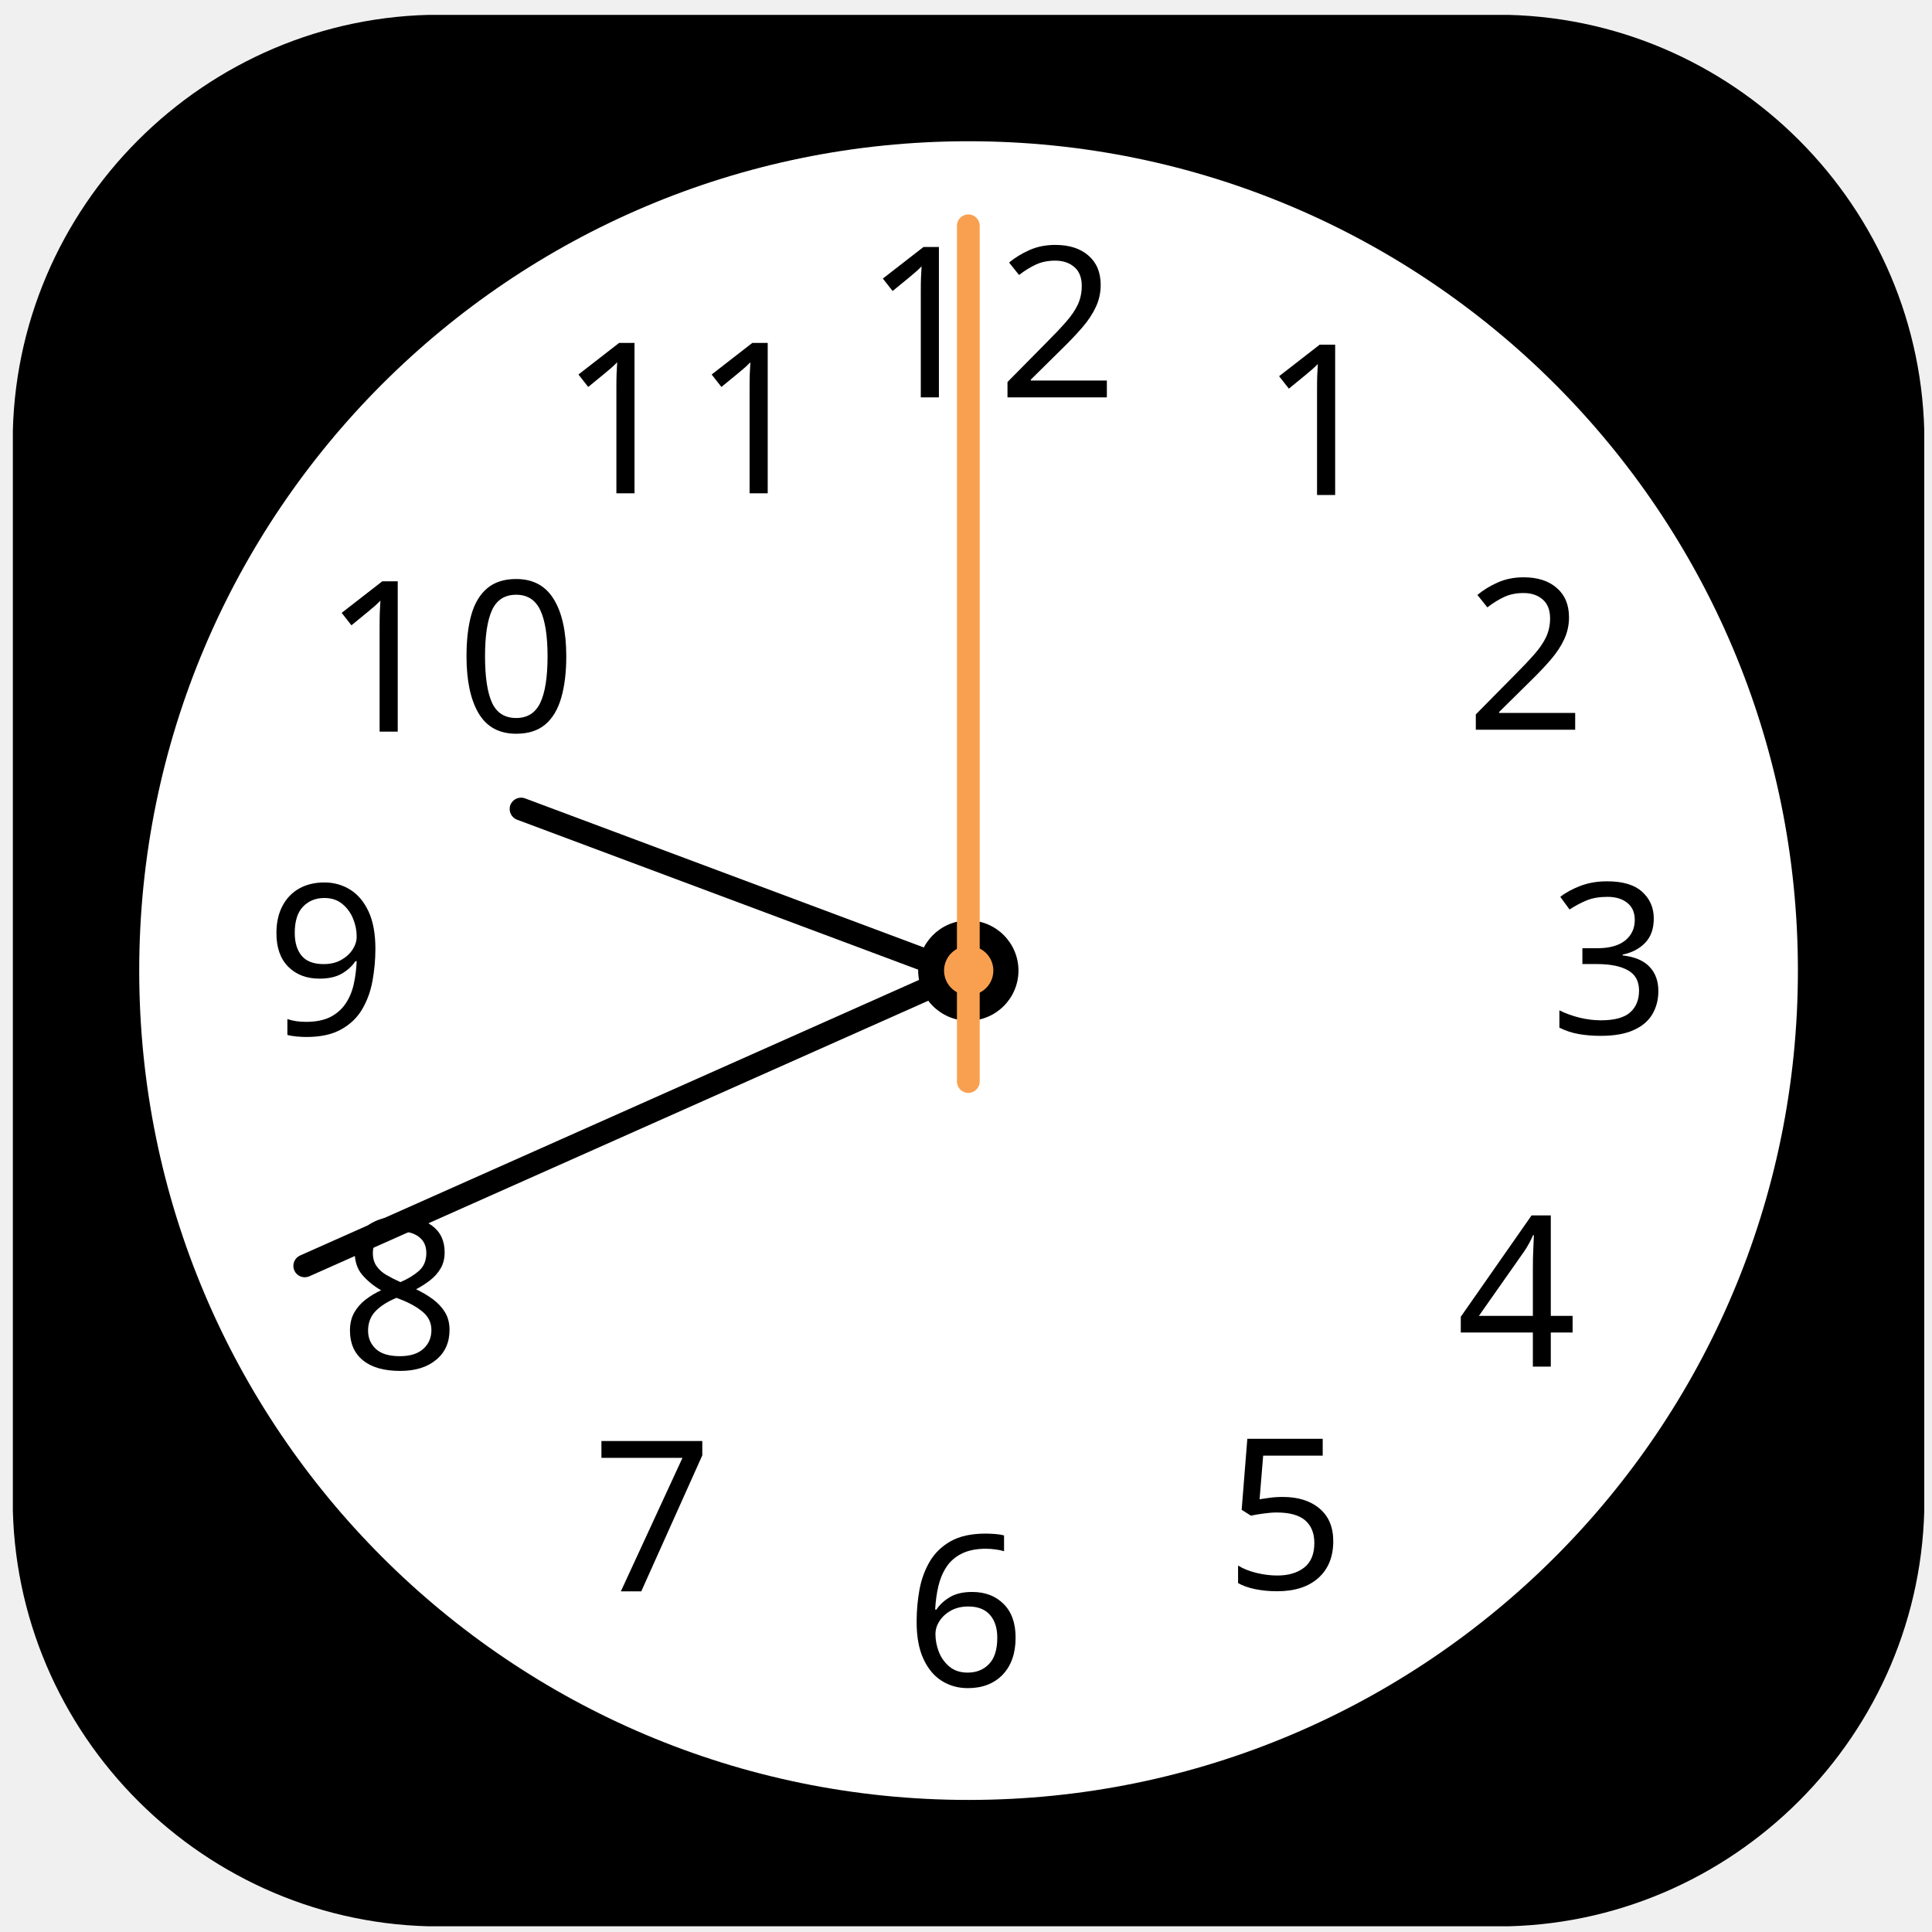
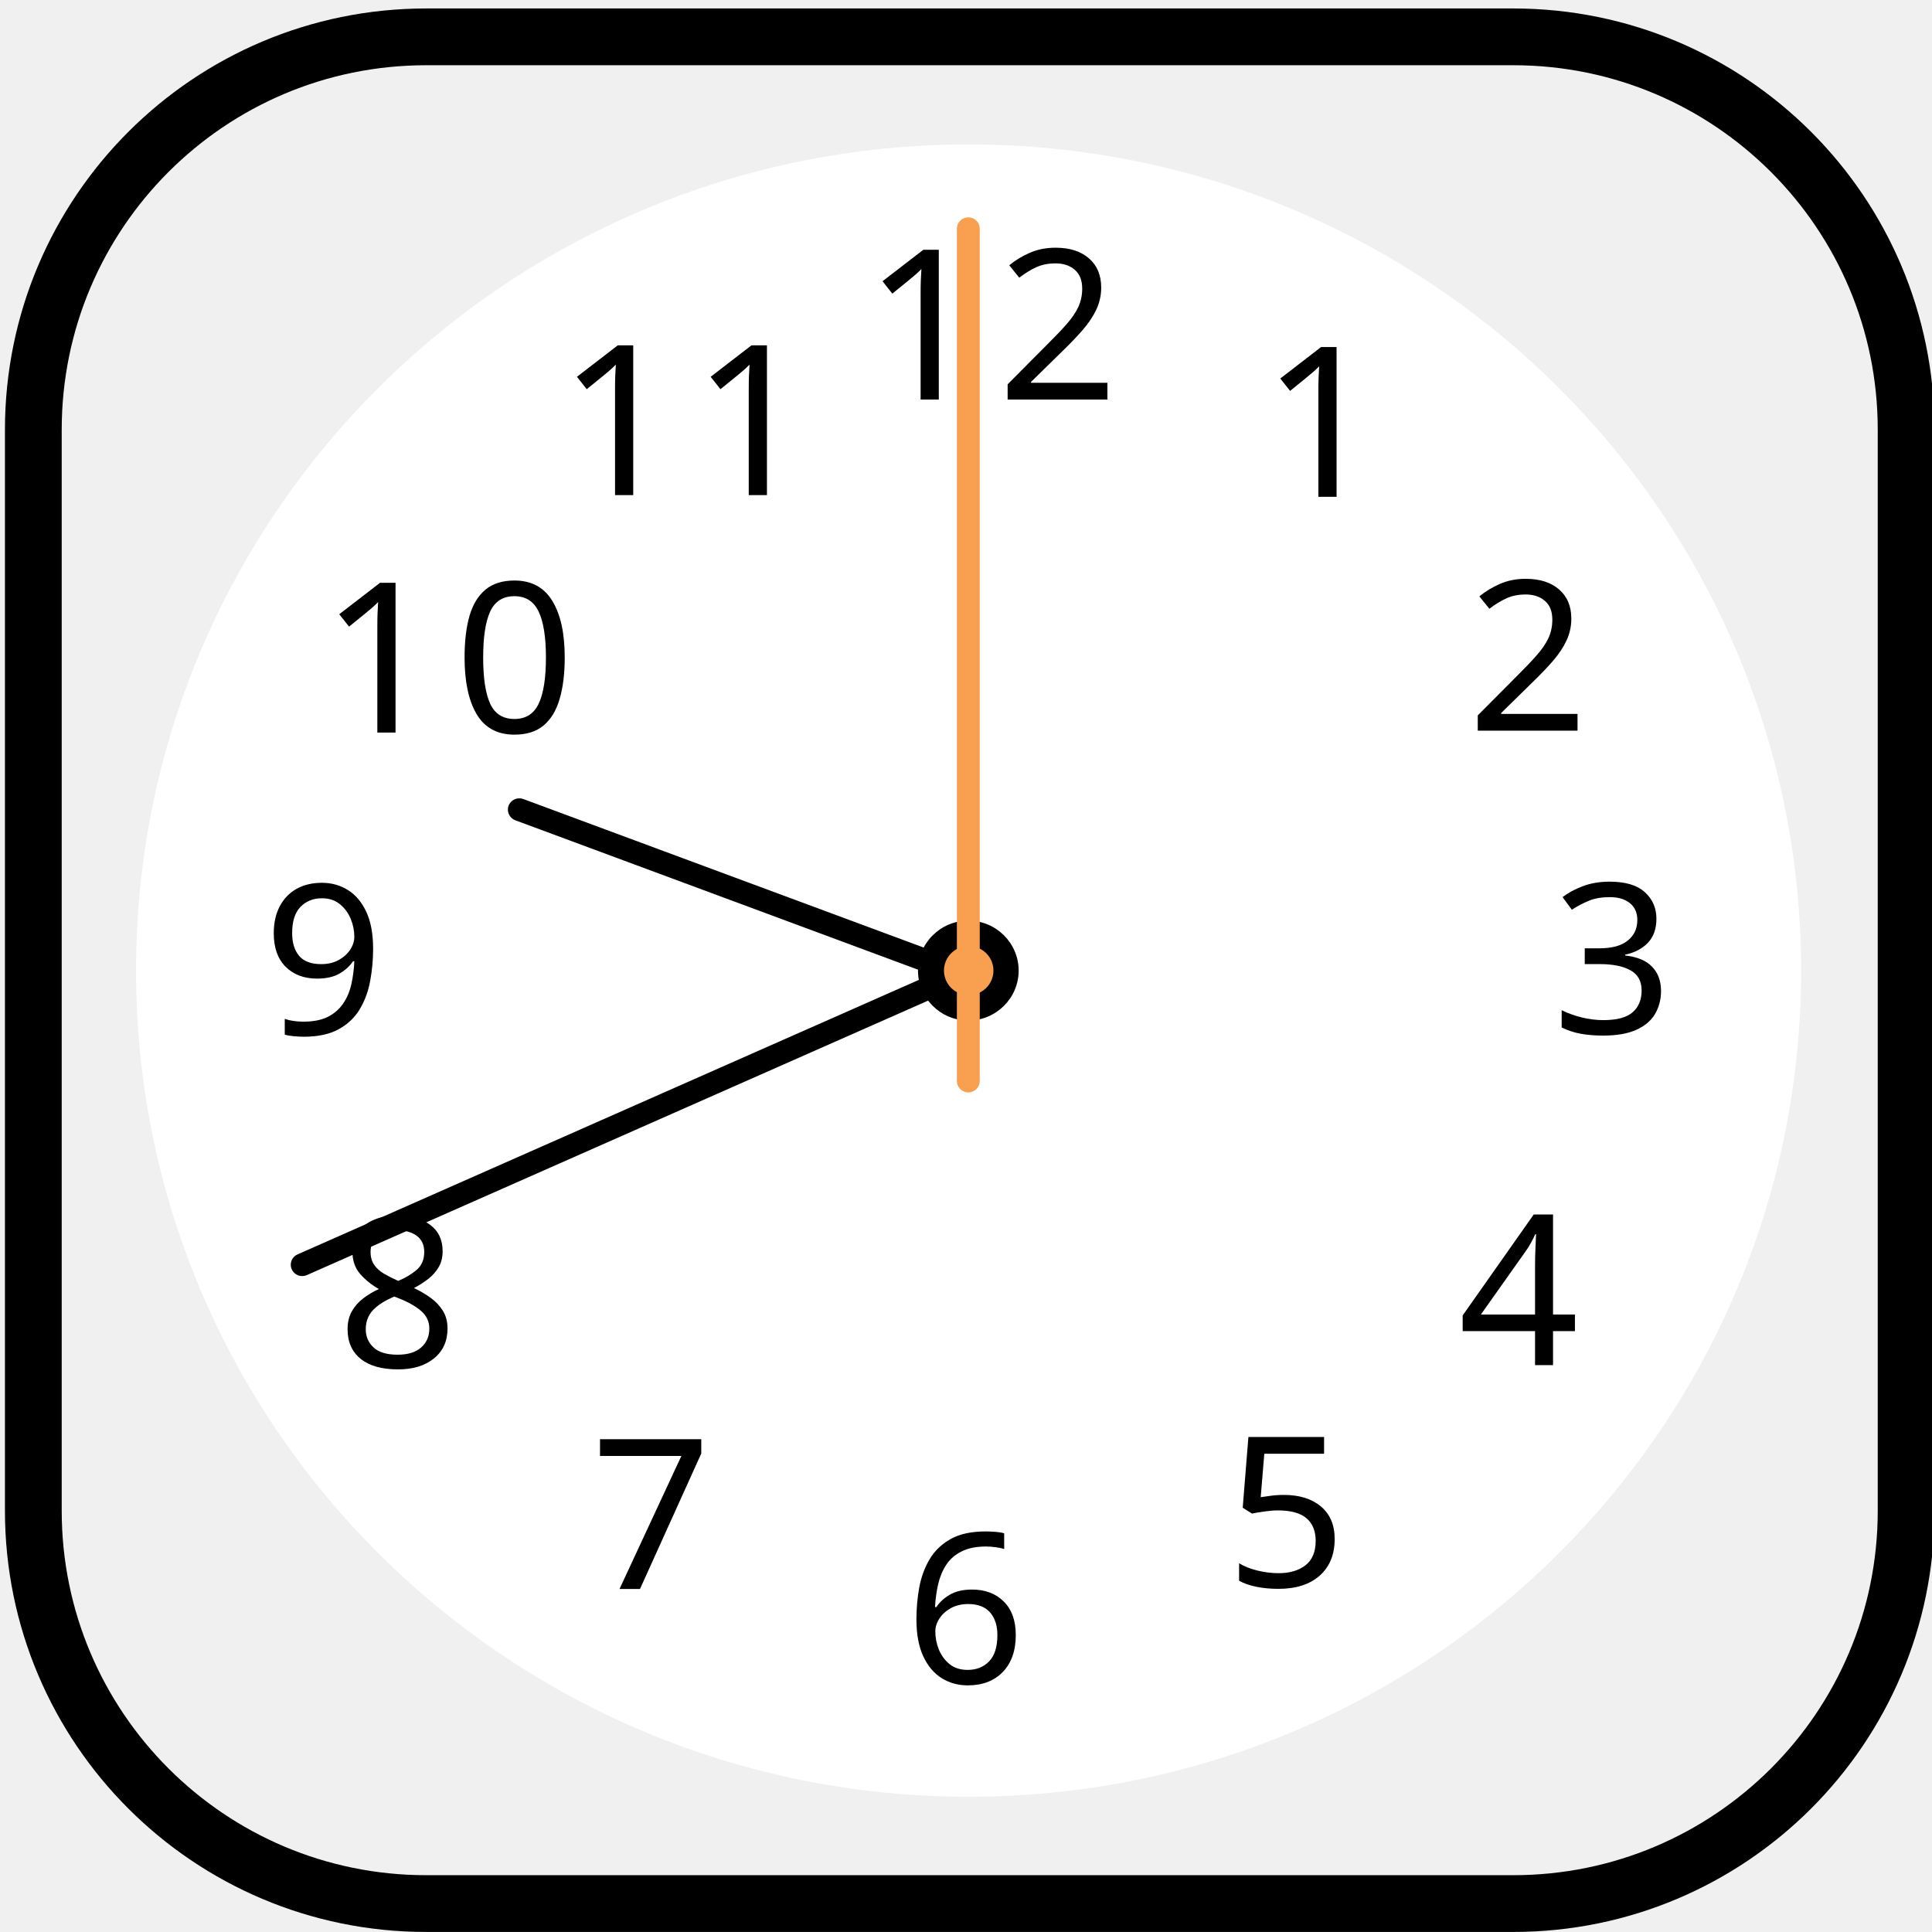
<svg xmlns="http://www.w3.org/2000/svg" xmlns:xlink="http://www.w3.org/1999/xlink" viewBox="0 0 28 28" version="1.1" id="svg15" width="28" height="28">
  <style id="style1">@font-face{font-family:SanFranciscoDisplay-Light;src:url(https://cdn.rawgit.com/AppleDesignResources/SanFranciscoFont/master/SanFranciscoDisplay-Light.otf) format("opentype")}</style>
  <defs id="defs1">
    <path id="a" d="M 233,300 H 67 C 30.15,300 0,269.85 0,233 V 67 C 0,30.15 30.15,0 67,0 h 166 c 36.85,0 67,30.15 67,67 v 166 c 0,36.85 -30.15,67 -67,67 z" />
  </defs>
  <clipPath id="b">
    <use xlink:href="#a" overflow="visible" id="use1" />
  </clipPath>
-   <path clip-path="url(#b)" d="M 0.024,0.026 H 299.976 V 299.974 H 0.024 Z" id="path1" transform="matrix(0.09235326,0,0,0.09235326,0.1841247,0.2134986)" />
-   <circle cx="150" cy="150" r="130.147" clip-path="url(#b)" fill="#ffffff" id="circle1" transform="matrix(0.09235326,0,0,0.09235326,0.1841247,0.2134986)" />
-   <g clip-path="url(#b)" id="g1" transform="matrix(0.09235326,0,0,0.09235326,0.1841247,0.2134986)">
+   <circle cx="150" cy="150" r="130.147" clip-path="url(#b)" fill="#ffffff" id="circle1" transform="matrix(0.092709,0,0,0.09199757,0.1307634,0.266842)" />
+   <g clip-path="url(#b)" id="g1" transform="matrix(0.092709,0,0,0.09199757,0.1307634,0.266842)">
    <text transform="translate(195.795,75.366)" font-family="SanFranciscoDisplay-Light" font-size="33.046px" letter-spacing="2" id="text1">1</text>
  </g>
-   <g clip-path="url(#b)" id="g2" transform="matrix(0.09235326,0,0,0.09235326,0.1841247,0.2134986)">
+   <g clip-path="url(#b)" id="g2" transform="matrix(0.092709,0,0,0.09199757,0.1307634,0.266842)">
    <text transform="translate(228.008,112.204)" font-family="SanFranciscoDisplay-Light" font-size="33.046px" letter-spacing="2" id="text2">2</text>
  </g>
-   <g clip-path="url(#b)" id="g3" transform="matrix(0.09235326,0,0,0.09235326,0.1841247,0.2134986)">
+   <g clip-path="url(#b)" id="g3" transform="matrix(0.092709,0,0,0.09199757,0.1307634,0.266842)">
    <text transform="translate(241.233,159.913)" font-family="SanFranciscoDisplay-Light" font-size="33.046px" letter-spacing="2" id="text3">3</text>
  </g>
-   <g clip-path="url(#b)" id="g4" transform="matrix(0.09235326,0,0,0.09235326,0.1841247,0.2134986)">
+   <g clip-path="url(#b)" id="g4" transform="matrix(0.092709,0,0,0.09199757,0.1307634,0.266842)">
    <text transform="translate(226.556,212.152)" font-family="SanFranciscoDisplay-Light" font-size="33.046px" letter-spacing="2" id="text4">4</text>
  </g>
-   <g clip-path="url(#b)" id="g5" transform="matrix(0.09235326,0,0,0.09235326,0.1841247,0.2134986)">
+   <g clip-path="url(#b)" id="g5" transform="matrix(0.092709,0,0,0.09199757,0.1307634,0.266842)">
    <text transform="translate(190.216,247.07)" font-family="SanFranciscoDisplay-Light" font-size="33.046px" letter-spacing="2" id="text5">5</text>
  </g>
-   <g clip-path="url(#b)" id="g6" transform="matrix(0.09235326,0,0,0.09235326,0.1841247,0.2134986)">
+   <g clip-path="url(#b)" id="g6" transform="matrix(0.092709,0,0,0.09199757,0.1307634,0.266842)">
    <text transform="translate(140.038,262.275)" font-family="SanFranciscoDisplay-Light" font-size="33.046px" letter-spacing="2" id="text6">6</text>
  </g>
-   <g clip-path="url(#b)" id="g7" transform="matrix(0.09235326,0,0,0.09235326,0.1841247,0.2134986)">
+   <g clip-path="url(#b)" id="g7" transform="matrix(0.092709,0,0,0.09199757,0.1307634,0.266842)">
    <text transform="translate(90.934,247.418)" font-family="SanFranciscoDisplay-Light" font-size="33.046px" letter-spacing="2" id="text7">7</text>
  </g>
-   <g clip-path="url(#b)" id="g8" transform="matrix(0.09235326,0,0,0.09235326,0.1841247,0.2134986)">
+   <g clip-path="url(#b)" id="g8" transform="matrix(0.092709,0,0,0.09199757,0.1307634,0.266842)">
    <text transform="translate(51.299,212.495)" font-family="SanFranciscoDisplay-Light" font-size="33.046px" letter-spacing="2" id="text8">8</text>
  </g>
-   <g clip-path="url(#b)" id="g9" transform="matrix(0.09235326,0,0,0.09235326,0.1841247,0.2134986)">
+   <g clip-path="url(#b)" id="g9" transform="matrix(0.092709,0,0,0.09199757,0.1307634,0.266842)">
    <text transform="translate(39.729,160.092)" font-family="SanFranciscoDisplay-Light" font-size="33.046px" letter-spacing="2" id="text9">9</text>
  </g>
-   <g clip-path="url(#b)" id="g10" transform="matrix(0.09235326,0,0,0.09235326,0.1841247,0.2134986)">
+   <g clip-path="url(#b)" id="g10" transform="matrix(0.092709,0,0,0.09199757,0.1307634,0.266842)">
    <text transform="translate(48.687,112.504)" font-family="SanFranciscoDisplay-Light" font-size="33.046px" letter-spacing="2" id="text10">10</text>
  </g>
-   <g clip-path="url(#b)" id="g11" transform="matrix(0.09235326,0,0,0.09235326,0.1841247,0.2134986)">
+   <g clip-path="url(#b)" id="g11" transform="matrix(0.092709,0,0,0.09199757,0.1307634,0.266842)">
    <text transform="translate(85.844,75.099)" font-family="SanFranciscoDisplay-Light" font-size="33.046px" letter-spacing="2" id="text11">11</text>
  </g>
-   <g clip-path="url(#b)" id="g12" transform="matrix(0.09235326,0,0,0.09235326,0.1841247,0.2134986)">
+   <g clip-path="url(#b)" id="g12" transform="matrix(0.092709,0,0,0.09199757,0.1307634,0.266842)">
    <text transform="translate(133.613,60.044)" font-family="SanFranciscoDisplay-Light" font-size="33.046px" letter-spacing="2" id="text12">12</text>
  </g>
-   <g clip-path="url(#b)" id="g13" transform="matrix(0.09235326,0,0,0.09235326,0.1841247,0.2134986)">
+   <g clip-path="url(#b)" id="g13" transform="matrix(0.092709,0,0,0.09199757,0.1307634,0.266842)">
    <path d="m 149.962,155.869 c -3.236,0 -5.87,-2.633 -5.87,-5.869 0,-3.236 2.633,-5.869 5.87,-5.869 3.237,0 5.869,2.633 5.869,5.869 0,3.236 -2.632,5.869 -5.869,5.869 z" fill="#f9a050" id="path12" />
    <path d="m 149.962,146.131 a 3.869,3.869 0 1 1 0,7.737 3.869,3.869 0 0 1 0,-7.737 m 0,-4 c -4.339,0 -7.869,3.53 -7.869,7.869 0,4.339 3.53,7.869 7.869,7.869 4.339,0 7.869,-3.53 7.869,-7.869 0,-4.339 -3.53,-7.869 -7.869,-7.869 z" id="path13" />
  </g>
-   <path d="m 148.176,33.122 v 134.286 a 1.786,1.786 0 1 0 3.572,0 V 33.122 a 1.786,1.786 0 0 0 -3.572,0 z" clip-path="url(#b)" fill="#f9a050" id="path14" transform="matrix(0.09235326,0,0,0.09235326,0.1841247,0.2134986)" />
-   <path d="m 46.553,197.972 98.934,-44.048 a 1.786,1.786 0 1 0 -1.453,-3.263 L 45.1,194.709 a 1.785,1.785 0 0 0 -0.905,2.358 1.785,1.785 0 0 0 2.358,0.905 z m 32.591,-71.652 63.619,23.786 a 1.792,1.792 0 0 0 2.299,-1.048 1.792,1.792 0 0 0 -1.048,-2.299 L 80.395,122.973 a 1.792,1.792 0 0 0 -2.299,1.048 1.792,1.792 0 0 0 1.048,2.299 z" clip-path="url(#b)" id="path15" transform="matrix(0.09235326,0,0,0.09235326,0.1841247,0.2134986)" />
+   <path d="m 148.176,33.122 v 134.286 a 1.786,1.786 0 1 0 3.572,0 V 33.122 a 1.786,1.786 0 0 0 -3.572,0 z" clip-path="url(#b)" fill="#f9a050" id="path14" transform="matrix(0.092709,0,0,0.09199757,0.1307634,0.266842)" />
+   <path d="m 46.553,197.972 98.934,-44.048 a 1.786,1.786 0 1 0 -1.453,-3.263 L 45.1,194.709 a 1.785,1.785 0 0 0 -0.905,2.358 1.785,1.785 0 0 0 2.358,0.905 z m 32.591,-71.652 63.619,23.786 a 1.792,1.792 0 0 0 2.299,-1.048 1.792,1.792 0 0 0 -1.048,-2.299 L 80.395,122.973 a 1.792,1.792 0 0 0 -2.299,1.048 1.792,1.792 0 0 0 1.048,2.299 z" clip-path="url(#b)" id="path15" transform="matrix(0.092709,0,0,0.09199757,0.1307634,0.266842)" />
+   <rect x="0.483" y="0.534" width="27.142" height="27.054" ry="5.694" style="fill:none;fill-opacity:0.75;fill-rule:evenodd;stroke:#000000;stroke-width:0.617pt" id="rect208" />
+   <rect style="fill:none" id="rect1" width="3.663" height="0.929" x="-7.945" y="0.671" ry="0.464" />
+   <rect style="fill:none" id="rect2" width="5.107" height="0.361" x="-4.591" y="0.413" ry="0.181" />
+   <rect style="fill:none" id="rect3" width="3.199" height="12.691" x="-7.274" y="-1.083" ry="0.181" />
</svg>
